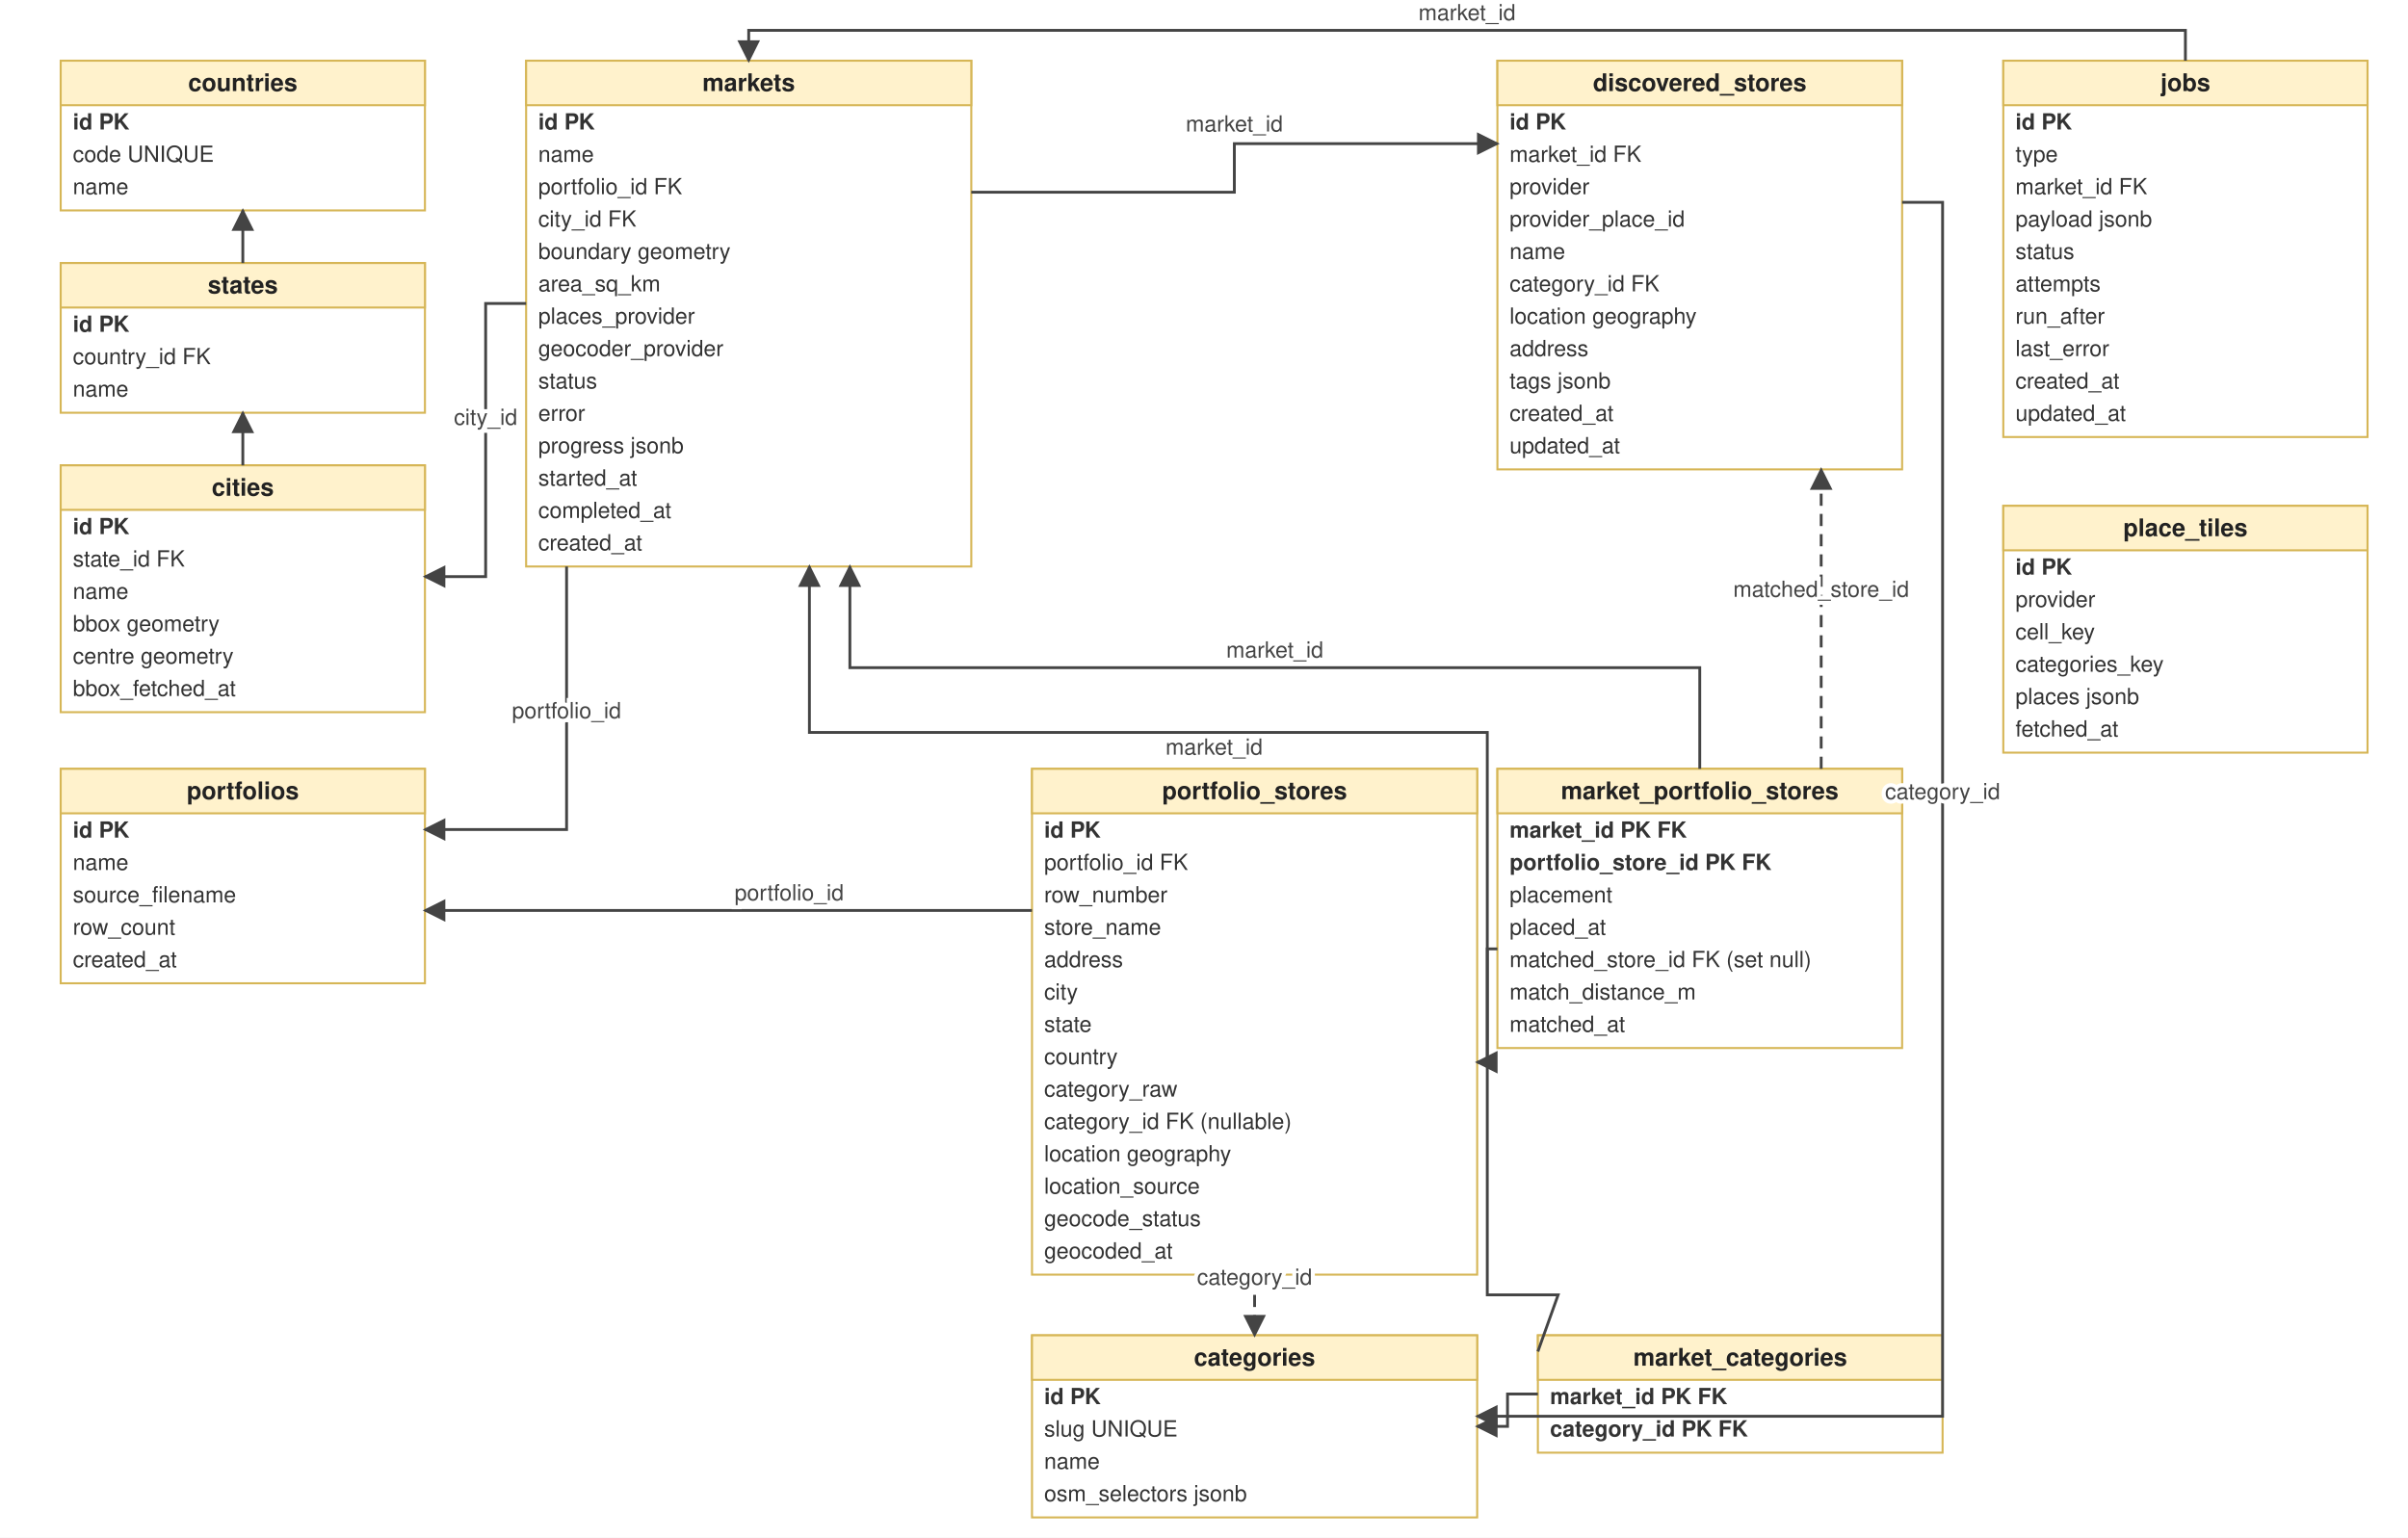
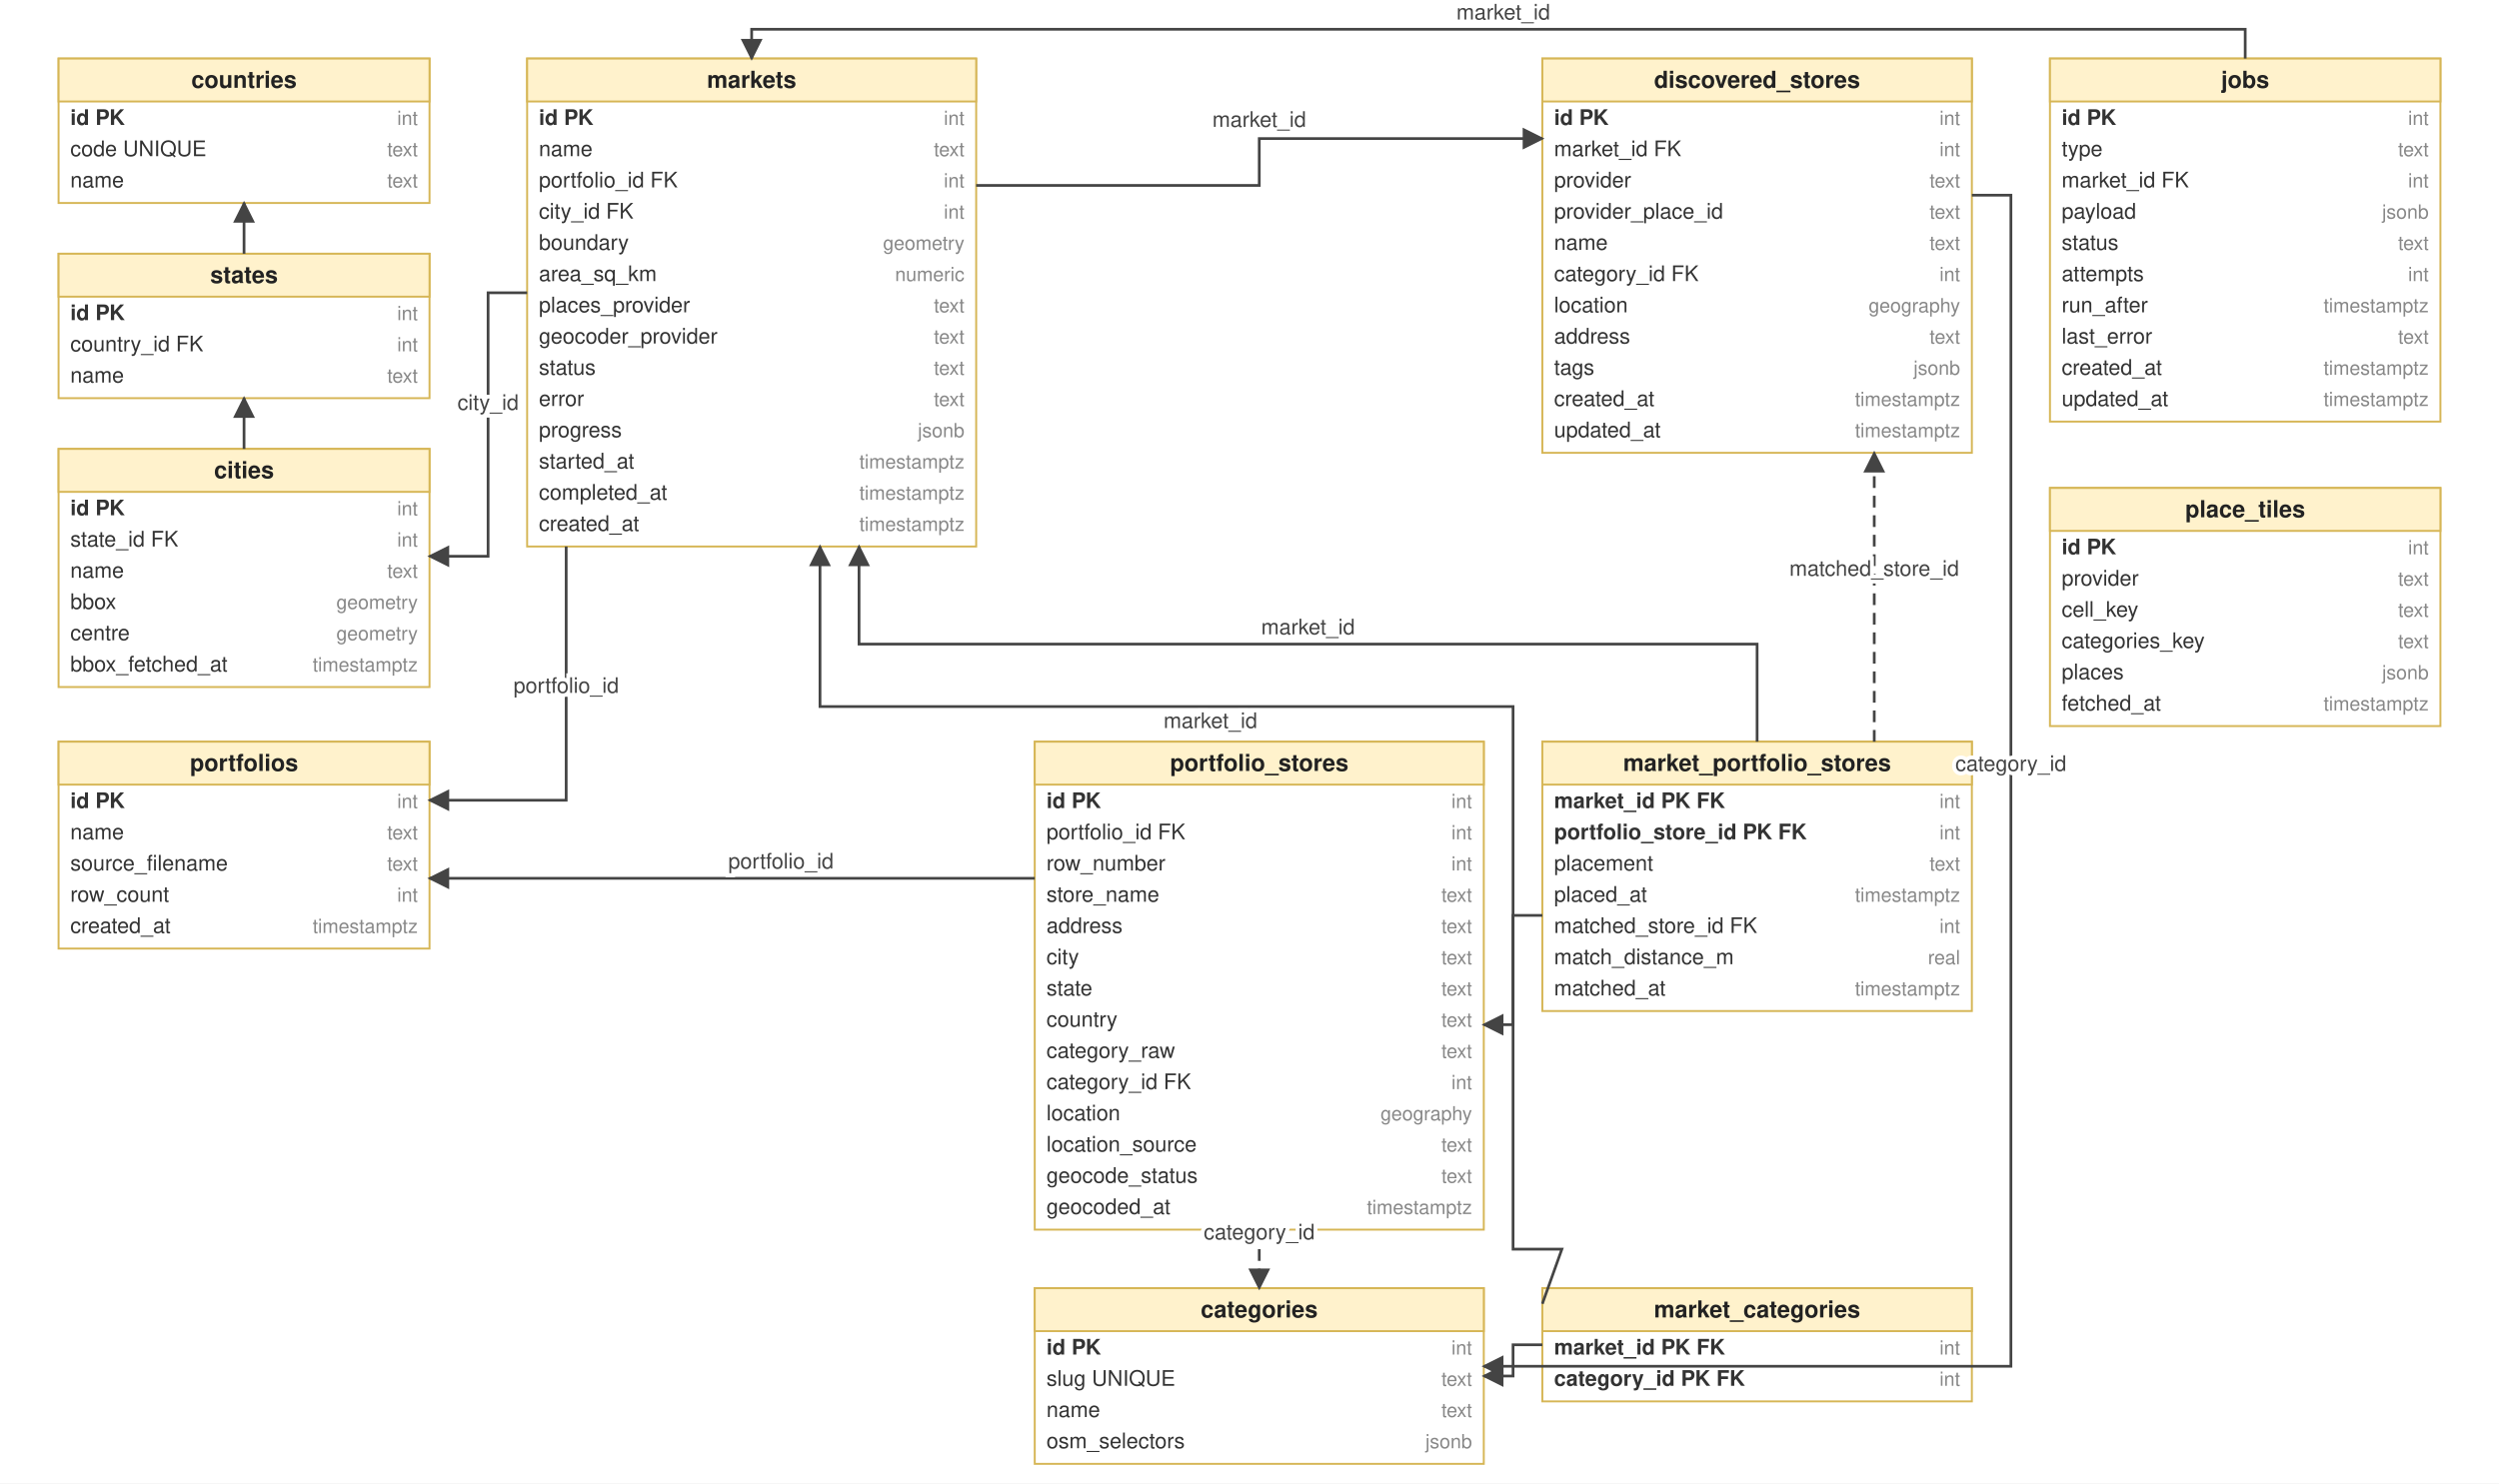
- <svg xmlns="http://www.w3.org/2000/svg" width="1190" height="760" viewBox="0 0 1190 760" font-family="Helvetica, Arial, sans-serif" font-size="12">
+ <svg xmlns="http://www.w3.org/2000/svg" width="1280" height="760" viewBox="0 0 1280 760" font-family="Helvetica, Arial, sans-serif" font-size="12">
  <defs>
    <marker id="arrow" viewBox="0 0 10 10" refX="9" refY="5" markerWidth="8" markerHeight="8" orient="auto-start-reverse">
      <path d="M0,0 L10,5 L0,10 z" fill="#444" />
    </marker>
  </defs>
-   <rect width="1190" height="760" fill="#ffffff" />
-   <rect x="30" y="30" width="180" height="74" fill="#ffffff" stroke="#d6b656" />
-   <rect x="30" y="30" width="180" height="22" fill="#fff2cc" stroke="#d6b656" />
-   <text x="120.0" y="45" text-anchor="middle" font-size="12" font-weight="bold" fill="#222">countries</text>
-   <text x="36" y="64" font-size="11" font-weight="bold" fill="#333">id PK</text>
-   <text x="36" y="80" font-size="11" fill="#333">code UNIQUE</text>
+   <rect width="1280" height="760" fill="#ffffff" />
+   <rect x="30" y="30" width="190" height="74" fill="#ffffff" stroke="#d6b656" />
+   <rect x="30" y="30" width="190" height="22" fill="#fff2cc" stroke="#d6b656" />
+   <text x="125.0" y="45" text-anchor="middle" font-size="12" font-weight="bold" fill="#222">countries</text>
+   <text x="36" y="64" font-size="11" font-weight="bold" fill="#333">id  PK</text>
+   <text x="214" y="64" font-size="10" text-anchor="end" fill="#888">int</text>
+   <text x="36" y="80" font-size="11" fill="#333">code  UNIQUE</text>
+   <text x="214" y="80" font-size="10" text-anchor="end" fill="#888">text</text>
  <text x="36" y="96" font-size="11" fill="#333">name</text>
-   <rect x="30" y="130" width="180" height="74" fill="#ffffff" stroke="#d6b656" />
-   <rect x="30" y="130" width="180" height="22" fill="#fff2cc" stroke="#d6b656" />
-   <text x="120.0" y="145" text-anchor="middle" font-size="12" font-weight="bold" fill="#222">states</text>
-   <text x="36" y="164" font-size="11" font-weight="bold" fill="#333">id PK</text>
-   <text x="36" y="180" font-size="11" fill="#333">country_id FK</text>
+   <text x="214" y="96" font-size="10" text-anchor="end" fill="#888">text</text>
+   <rect x="30" y="130" width="190" height="74" fill="#ffffff" stroke="#d6b656" />
+   <rect x="30" y="130" width="190" height="22" fill="#fff2cc" stroke="#d6b656" />
+   <text x="125.0" y="145" text-anchor="middle" font-size="12" font-weight="bold" fill="#222">states</text>
+   <text x="36" y="164" font-size="11" font-weight="bold" fill="#333">id  PK</text>
+   <text x="214" y="164" font-size="10" text-anchor="end" fill="#888">int</text>
+   <text x="36" y="180" font-size="11" fill="#333">country_id  FK</text>
+   <text x="214" y="180" font-size="10" text-anchor="end" fill="#888">int</text>
  <text x="36" y="196" font-size="11" fill="#333">name</text>
-   <rect x="30" y="230" width="180" height="122" fill="#ffffff" stroke="#d6b656" />
-   <rect x="30" y="230" width="180" height="22" fill="#fff2cc" stroke="#d6b656" />
-   <text x="120.0" y="245" text-anchor="middle" font-size="12" font-weight="bold" fill="#222">cities</text>
-   <text x="36" y="264" font-size="11" font-weight="bold" fill="#333">id PK</text>
-   <text x="36" y="280" font-size="11" fill="#333">state_id FK</text>
+   <text x="214" y="196" font-size="10" text-anchor="end" fill="#888">text</text>
+   <rect x="30" y="230" width="190" height="122" fill="#ffffff" stroke="#d6b656" />
+   <rect x="30" y="230" width="190" height="22" fill="#fff2cc" stroke="#d6b656" />
+   <text x="125.0" y="245" text-anchor="middle" font-size="12" font-weight="bold" fill="#222">cities</text>
+   <text x="36" y="264" font-size="11" font-weight="bold" fill="#333">id  PK</text>
+   <text x="214" y="264" font-size="10" text-anchor="end" fill="#888">int</text>
+   <text x="36" y="280" font-size="11" fill="#333">state_id  FK</text>
+   <text x="214" y="280" font-size="10" text-anchor="end" fill="#888">int</text>
  <text x="36" y="296" font-size="11" fill="#333">name</text>
-   <text x="36" y="312" font-size="11" fill="#333">bbox geometry</text>
-   <text x="36" y="328" font-size="11" fill="#333">centre geometry</text>
+   <text x="214" y="296" font-size="10" text-anchor="end" fill="#888">text</text>
+   <text x="36" y="312" font-size="11" fill="#333">bbox</text>
+   <text x="214" y="312" font-size="10" text-anchor="end" fill="#888">geometry</text>
+   <text x="36" y="328" font-size="11" fill="#333">centre</text>
+   <text x="214" y="328" font-size="10" text-anchor="end" fill="#888">geometry</text>
  <text x="36" y="344" font-size="11" fill="#333">bbox_fetched_at</text>
-   <rect x="30" y="380" width="180" height="106" fill="#ffffff" stroke="#d6b656" />
-   <rect x="30" y="380" width="180" height="22" fill="#fff2cc" stroke="#d6b656" />
-   <text x="120.0" y="395" text-anchor="middle" font-size="12" font-weight="bold" fill="#222">portfolios</text>
-   <text x="36" y="414" font-size="11" font-weight="bold" fill="#333">id PK</text>
+   <text x="214" y="344" font-size="10" text-anchor="end" fill="#888">timestamptz</text>
+   <rect x="30" y="380" width="190" height="106" fill="#ffffff" stroke="#d6b656" />
+   <rect x="30" y="380" width="190" height="22" fill="#fff2cc" stroke="#d6b656" />
+   <text x="125.0" y="395" text-anchor="middle" font-size="12" font-weight="bold" fill="#222">portfolios</text>
+   <text x="36" y="414" font-size="11" font-weight="bold" fill="#333">id  PK</text>
+   <text x="214" y="414" font-size="10" text-anchor="end" fill="#888">int</text>
  <text x="36" y="430" font-size="11" fill="#333">name</text>
+   <text x="214" y="430" font-size="10" text-anchor="end" fill="#888">text</text>
  <text x="36" y="446" font-size="11" fill="#333">source_filename</text>
+   <text x="214" y="446" font-size="10" text-anchor="end" fill="#888">text</text>
  <text x="36" y="462" font-size="11" fill="#333">row_count</text>
+   <text x="214" y="462" font-size="10" text-anchor="end" fill="#888">int</text>
  <text x="36" y="478" font-size="11" fill="#333">created_at</text>
-   <rect x="260" y="30" width="220" height="250" fill="#ffffff" stroke="#d6b656" />
-   <rect x="260" y="30" width="220" height="22" fill="#fff2cc" stroke="#d6b656" />
-   <text x="370.0" y="45" text-anchor="middle" font-size="12" font-weight="bold" fill="#222">markets</text>
-   <text x="266" y="64" font-size="11" font-weight="bold" fill="#333">id PK</text>
-   <text x="266" y="80" font-size="11" fill="#333">name</text>
-   <text x="266" y="96" font-size="11" fill="#333">portfolio_id FK</text>
-   <text x="266" y="112" font-size="11" fill="#333">city_id FK</text>
-   <text x="266" y="128" font-size="11" fill="#333">boundary geometry</text>
-   <text x="266" y="144" font-size="11" fill="#333">area_sq_km</text>
-   <text x="266" y="160" font-size="11" fill="#333">places_provider</text>
-   <text x="266" y="176" font-size="11" fill="#333">geocoder_provider</text>
-   <text x="266" y="192" font-size="11" fill="#333">status</text>
-   <text x="266" y="208" font-size="11" fill="#333">error</text>
-   <text x="266" y="224" font-size="11" fill="#333">progress jsonb</text>
-   <text x="266" y="240" font-size="11" fill="#333">started_at</text>
-   <text x="266" y="256" font-size="11" fill="#333">completed_at</text>
-   <text x="266" y="272" font-size="11" fill="#333">created_at</text>
-   <rect x="510" y="380" width="220" height="250" fill="#ffffff" stroke="#d6b656" />
-   <rect x="510" y="380" width="220" height="22" fill="#fff2cc" stroke="#d6b656" />
-   <text x="620.0" y="395" text-anchor="middle" font-size="12" font-weight="bold" fill="#222">portfolio_stores</text>
-   <text x="516" y="414" font-size="11" font-weight="bold" fill="#333">id PK</text>
-   <text x="516" y="430" font-size="11" fill="#333">portfolio_id FK</text>
-   <text x="516" y="446" font-size="11" fill="#333">row_number</text>
-   <text x="516" y="462" font-size="11" fill="#333">store_name</text>
-   <text x="516" y="478" font-size="11" fill="#333">address</text>
-   <text x="516" y="494" font-size="11" fill="#333">city</text>
-   <text x="516" y="510" font-size="11" fill="#333">state</text>
-   <text x="516" y="526" font-size="11" fill="#333">country</text>
-   <text x="516" y="542" font-size="11" fill="#333">category_raw</text>
-   <text x="516" y="558" font-size="11" fill="#333">category_id FK (nullable)</text>
-   <text x="516" y="574" font-size="11" fill="#333">location geography</text>
-   <text x="516" y="590" font-size="11" fill="#333">location_source</text>
-   <text x="516" y="606" font-size="11" fill="#333">geocode_status</text>
-   <text x="516" y="622" font-size="11" fill="#333">geocoded_at</text>
-   <rect x="740" y="380" width="200" height="138" fill="#ffffff" stroke="#d6b656" />
-   <rect x="740" y="380" width="200" height="22" fill="#fff2cc" stroke="#d6b656" />
-   <text x="840.0" y="395" text-anchor="middle" font-size="12" font-weight="bold" fill="#222">market_portfolio_stores</text>
-   <text x="746" y="414" font-size="11" font-weight="bold" fill="#333">market_id PK FK</text>
-   <text x="746" y="430" font-size="11" font-weight="bold" fill="#333">portfolio_store_id PK FK</text>
-   <text x="746" y="446" font-size="11" fill="#333">placement</text>
-   <text x="746" y="462" font-size="11" fill="#333">placed_at</text>
-   <text x="746" y="478" font-size="11" fill="#333">matched_store_id FK (set null)</text>
-   <text x="746" y="494" font-size="11" fill="#333">match_distance_m</text>
-   <text x="746" y="510" font-size="11" fill="#333">matched_at</text>
-   <rect x="740" y="30" width="200" height="202" fill="#ffffff" stroke="#d6b656" />
-   <rect x="740" y="30" width="200" height="22" fill="#fff2cc" stroke="#d6b656" />
-   <text x="840.0" y="45" text-anchor="middle" font-size="12" font-weight="bold" fill="#222">discovered_stores</text>
-   <text x="746" y="64" font-size="11" font-weight="bold" fill="#333">id PK</text>
-   <text x="746" y="80" font-size="11" fill="#333">market_id FK</text>
-   <text x="746" y="96" font-size="11" fill="#333">provider</text>
-   <text x="746" y="112" font-size="11" fill="#333">provider_place_id</text>
-   <text x="746" y="128" font-size="11" fill="#333">name</text>
-   <text x="746" y="144" font-size="11" fill="#333">category_id FK</text>
-   <text x="746" y="160" font-size="11" fill="#333">location geography</text>
-   <text x="746" y="176" font-size="11" fill="#333">address</text>
-   <text x="746" y="192" font-size="11" fill="#333">tags jsonb</text>
-   <text x="746" y="208" font-size="11" fill="#333">created_at</text>
-   <text x="746" y="224" font-size="11" fill="#333">updated_at</text>
-   <rect x="990" y="30" width="180" height="186" fill="#ffffff" stroke="#d6b656" />
-   <rect x="990" y="30" width="180" height="22" fill="#fff2cc" stroke="#d6b656" />
-   <text x="1080.0" y="45" text-anchor="middle" font-size="12" font-weight="bold" fill="#222">jobs</text>
-   <text x="996" y="64" font-size="11" font-weight="bold" fill="#333">id PK</text>
-   <text x="996" y="80" font-size="11" fill="#333">type</text>
-   <text x="996" y="96" font-size="11" fill="#333">market_id FK</text>
-   <text x="996" y="112" font-size="11" fill="#333">payload jsonb</text>
-   <text x="996" y="128" font-size="11" fill="#333">status</text>
-   <text x="996" y="144" font-size="11" fill="#333">attempts</text>
-   <text x="996" y="160" font-size="11" fill="#333">run_after</text>
-   <text x="996" y="176" font-size="11" fill="#333">last_error</text>
-   <text x="996" y="192" font-size="11" fill="#333">created_at</text>
-   <text x="996" y="208" font-size="11" fill="#333">updated_at</text>
-   <rect x="990" y="250" width="180" height="122" fill="#ffffff" stroke="#d6b656" />
-   <rect x="990" y="250" width="180" height="22" fill="#fff2cc" stroke="#d6b656" />
-   <text x="1080.0" y="265" text-anchor="middle" font-size="12" font-weight="bold" fill="#222">place_tiles</text>
-   <text x="996" y="284" font-size="11" font-weight="bold" fill="#333">id PK</text>
-   <text x="996" y="300" font-size="11" fill="#333">provider</text>
-   <text x="996" y="316" font-size="11" fill="#333">cell_key</text>
-   <text x="996" y="332" font-size="11" fill="#333">categories_key</text>
-   <text x="996" y="348" font-size="11" fill="#333">places jsonb</text>
-   <text x="996" y="364" font-size="11" fill="#333">fetched_at</text>
-   <rect x="510" y="660" width="220" height="90" fill="#ffffff" stroke="#d6b656" />
-   <rect x="510" y="660" width="220" height="22" fill="#fff2cc" stroke="#d6b656" />
-   <text x="620.0" y="675" text-anchor="middle" font-size="12" font-weight="bold" fill="#222">categories</text>
-   <text x="516" y="694" font-size="11" font-weight="bold" fill="#333">id PK</text>
-   <text x="516" y="710" font-size="11" fill="#333">slug UNIQUE</text>
-   <text x="516" y="726" font-size="11" fill="#333">name</text>
-   <text x="516" y="742" font-size="11" fill="#333">osm_selectors jsonb</text>
-   <rect x="760" y="660" width="200" height="58" fill="#ffffff" stroke="#d6b656" />
-   <rect x="760" y="660" width="200" height="22" fill="#fff2cc" stroke="#d6b656" />
-   <text x="860.0" y="675" text-anchor="middle" font-size="12" font-weight="bold" fill="#222">market_categories</text>
-   <text x="766" y="694" font-size="11" font-weight="bold" fill="#333">market_id PK FK</text>
-   <text x="766" y="710" font-size="11" font-weight="bold" fill="#333">category_id PK FK</text>
-   <path d="M120.0,130 V117.0 H120.0 V104" fill="none" stroke="#444" stroke-width="1.4" marker-end="url(#arrow)" />
-   <path d="M120.0,230 V217.0 H120.0 V204" fill="none" stroke="#444" stroke-width="1.4" marker-end="url(#arrow)" />
-   <path d="M260,150 L240,150 L240,285 L210,285" fill="none" stroke="#444" stroke-width="1.4" marker-end="url(#arrow)" />
-   <text x="240" y="210" text-anchor="middle" font-size="11" fill="#444" stroke="#fff" stroke-width="4" paint-order="stroke">city_id</text>
-   <path d="M280,280 L280,300 L280,410 L210,410" fill="none" stroke="#444" stroke-width="1.4" marker-end="url(#arrow)" />
-   <text x="280" y="355" text-anchor="middle" font-size="11" fill="#444" stroke="#fff" stroke-width="4" paint-order="stroke">portfolio_id</text>
-   <path d="M510,450 L490,450 L220,450 L210,450" fill="none" stroke="#444" stroke-width="1.4" marker-end="url(#arrow)" />
-   <text x="390" y="445" text-anchor="middle" font-size="11" fill="#444" stroke="#fff" stroke-width="4" paint-order="stroke">portfolio_id</text>
-   <path d="M740,469.0 H735.0 V525.0 H730" fill="none" stroke="#444" stroke-width="1.4" marker-end="url(#arrow)" />
-   <path d="M480,95.0 H610.0 V71.0 H740" fill="none" stroke="#444" stroke-width="1.4" marker-end="url(#arrow)" />
-   <text x="610.0" y="65.0" text-anchor="middle" font-size="11" fill="#444" stroke="#fff" stroke-width="4" paint-order="stroke">market_id</text>
-   <path d="M840,380 L840,330 L420,330 L420,280" fill="none" stroke="#444" stroke-width="1.4" marker-end="url(#arrow)" />
-   <text x="630" y="325" text-anchor="middle" font-size="11" fill="#444" stroke="#fff" stroke-width="4" paint-order="stroke">market_id</text>
-   <path d="M900,380 L900,300 L900,232" fill="none" stroke="#444" stroke-width="1.4" marker-end="url(#arrow)" stroke-dasharray="6 4" />
-   <text x="900" y="295" text-anchor="middle" font-size="11" fill="#444" stroke="#fff" stroke-width="4" paint-order="stroke">matched_store_id</text>
-   <path d="M1080,30 L1080,15 L370,15 L370,30" fill="none" stroke="#444" stroke-width="1.4" marker-end="url(#arrow)" />
-   <text x="725" y="10" text-anchor="middle" font-size="11" fill="#444" stroke="#fff" stroke-width="4" paint-order="stroke">market_id</text>
-   <path d="M620,630 L620,640 L620,660" fill="none" stroke="#444" stroke-width="1.4" marker-end="url(#arrow)" stroke-dasharray="6 4" />
-   <text x="620" y="635" text-anchor="middle" font-size="11" fill="#444" stroke="#fff" stroke-width="4" paint-order="stroke">category_id</text>
-   <path d="M940,100 L960,100 L960,700 L730,700" fill="none" stroke="#444" stroke-width="1.4" marker-end="url(#arrow)" />
-   <text x="960" y="395" text-anchor="middle" font-size="11" fill="#444" stroke="#fff" stroke-width="4" paint-order="stroke">category_id</text>
-   <path d="M760,668 L770,640 L735,640 L735,362 L400,362 L400,280" fill="none" stroke="#444" stroke-width="1.4" marker-end="url(#arrow)" />
-   <text x="600" y="373" text-anchor="middle" font-size="11" fill="#444" stroke="#fff" stroke-width="4" paint-order="stroke">market_id</text>
-   <path d="M760,689.0 H745.0 V705.0 H730" fill="none" stroke="#444" stroke-width="1.4" marker-end="url(#arrow)" />
+   <text x="214" y="478" font-size="10" text-anchor="end" fill="#888">timestamptz</text>
+   <rect x="270" y="30" width="230" height="250" fill="#ffffff" stroke="#d6b656" />
+   <rect x="270" y="30" width="230" height="22" fill="#fff2cc" stroke="#d6b656" />
+   <text x="385.0" y="45" text-anchor="middle" font-size="12" font-weight="bold" fill="#222">markets</text>
+   <text x="276" y="64" font-size="11" font-weight="bold" fill="#333">id  PK</text>
+   <text x="494" y="64" font-size="10" text-anchor="end" fill="#888">int</text>
+   <text x="276" y="80" font-size="11" fill="#333">name</text>
+   <text x="494" y="80" font-size="10" text-anchor="end" fill="#888">text</text>
+   <text x="276" y="96" font-size="11" fill="#333">portfolio_id  FK</text>
+   <text x="494" y="96" font-size="10" text-anchor="end" fill="#888">int</text>
+   <text x="276" y="112" font-size="11" fill="#333">city_id  FK</text>
+   <text x="494" y="112" font-size="10" text-anchor="end" fill="#888">int</text>
+   <text x="276" y="128" font-size="11" fill="#333">boundary</text>
+   <text x="494" y="128" font-size="10" text-anchor="end" fill="#888">geometry</text>
+   <text x="276" y="144" font-size="11" fill="#333">area_sq_km</text>
+   <text x="494" y="144" font-size="10" text-anchor="end" fill="#888">numeric</text>
+   <text x="276" y="160" font-size="11" fill="#333">places_provider</text>
+   <text x="494" y="160" font-size="10" text-anchor="end" fill="#888">text</text>
+   <text x="276" y="176" font-size="11" fill="#333">geocoder_provider</text>
+   <text x="494" y="176" font-size="10" text-anchor="end" fill="#888">text</text>
+   <text x="276" y="192" font-size="11" fill="#333">status</text>
+   <text x="494" y="192" font-size="10" text-anchor="end" fill="#888">text</text>
+   <text x="276" y="208" font-size="11" fill="#333">error</text>
+   <text x="494" y="208" font-size="10" text-anchor="end" fill="#888">text</text>
+   <text x="276" y="224" font-size="11" fill="#333">progress</text>
+   <text x="494" y="224" font-size="10" text-anchor="end" fill="#888">jsonb</text>
+   <text x="276" y="240" font-size="11" fill="#333">started_at</text>
+   <text x="494" y="240" font-size="10" text-anchor="end" fill="#888">timestamptz</text>
+   <text x="276" y="256" font-size="11" fill="#333">completed_at</text>
+   <text x="494" y="256" font-size="10" text-anchor="end" fill="#888">timestamptz</text>
+   <text x="276" y="272" font-size="11" fill="#333">created_at</text>
+   <text x="494" y="272" font-size="10" text-anchor="end" fill="#888">timestamptz</text>
+   <rect x="530" y="380" width="230" height="250" fill="#ffffff" stroke="#d6b656" />
+   <rect x="530" y="380" width="230" height="22" fill="#fff2cc" stroke="#d6b656" />
+   <text x="645.0" y="395" text-anchor="middle" font-size="12" font-weight="bold" fill="#222">portfolio_stores</text>
+   <text x="536" y="414" font-size="11" font-weight="bold" fill="#333">id  PK</text>
+   <text x="754" y="414" font-size="10" text-anchor="end" fill="#888">int</text>
+   <text x="536" y="430" font-size="11" fill="#333">portfolio_id  FK</text>
+   <text x="754" y="430" font-size="10" text-anchor="end" fill="#888">int</text>
+   <text x="536" y="446" font-size="11" fill="#333">row_number</text>
+   <text x="754" y="446" font-size="10" text-anchor="end" fill="#888">int</text>
+   <text x="536" y="462" font-size="11" fill="#333">store_name</text>
+   <text x="754" y="462" font-size="10" text-anchor="end" fill="#888">text</text>
+   <text x="536" y="478" font-size="11" fill="#333">address</text>
+   <text x="754" y="478" font-size="10" text-anchor="end" fill="#888">text</text>
+   <text x="536" y="494" font-size="11" fill="#333">city</text>
+   <text x="754" y="494" font-size="10" text-anchor="end" fill="#888">text</text>
+   <text x="536" y="510" font-size="11" fill="#333">state</text>
+   <text x="754" y="510" font-size="10" text-anchor="end" fill="#888">text</text>
+   <text x="536" y="526" font-size="11" fill="#333">country</text>
+   <text x="754" y="526" font-size="10" text-anchor="end" fill="#888">text</text>
+   <text x="536" y="542" font-size="11" fill="#333">category_raw</text>
+   <text x="754" y="542" font-size="10" text-anchor="end" fill="#888">text</text>
+   <text x="536" y="558" font-size="11" fill="#333">category_id  FK</text>
+   <text x="754" y="558" font-size="10" text-anchor="end" fill="#888">int</text>
+   <text x="536" y="574" font-size="11" fill="#333">location</text>
+   <text x="754" y="574" font-size="10" text-anchor="end" fill="#888">geography</text>
+   <text x="536" y="590" font-size="11" fill="#333">location_source</text>
+   <text x="754" y="590" font-size="10" text-anchor="end" fill="#888">text</text>
+   <text x="536" y="606" font-size="11" fill="#333">geocode_status</text>
+   <text x="754" y="606" font-size="10" text-anchor="end" fill="#888">text</text>
+   <text x="536" y="622" font-size="11" fill="#333">geocoded_at</text>
+   <text x="754" y="622" font-size="10" text-anchor="end" fill="#888">timestamptz</text>
+   <rect x="790" y="380" width="220" height="138" fill="#ffffff" stroke="#d6b656" />
+   <rect x="790" y="380" width="220" height="22" fill="#fff2cc" stroke="#d6b656" />
+   <text x="900.0" y="395" text-anchor="middle" font-size="12" font-weight="bold" fill="#222">market_portfolio_stores</text>
+   <text x="796" y="414" font-size="11" font-weight="bold" fill="#333">market_id  PK FK</text>
+   <text x="1004" y="414" font-size="10" text-anchor="end" fill="#888">int</text>
+   <text x="796" y="430" font-size="11" font-weight="bold" fill="#333">portfolio_store_id  PK FK</text>
+   <text x="1004" y="430" font-size="10" text-anchor="end" fill="#888">int</text>
+   <text x="796" y="446" font-size="11" fill="#333">placement</text>
+   <text x="1004" y="446" font-size="10" text-anchor="end" fill="#888">text</text>
+   <text x="796" y="462" font-size="11" fill="#333">placed_at</text>
+   <text x="1004" y="462" font-size="10" text-anchor="end" fill="#888">timestamptz</text>
+   <text x="796" y="478" font-size="11" fill="#333">matched_store_id  FK</text>
+   <text x="1004" y="478" font-size="10" text-anchor="end" fill="#888">int</text>
+   <text x="796" y="494" font-size="11" fill="#333">match_distance_m</text>
+   <text x="1004" y="494" font-size="10" text-anchor="end" fill="#888">real</text>
+   <text x="796" y="510" font-size="11" fill="#333">matched_at</text>
+   <text x="1004" y="510" font-size="10" text-anchor="end" fill="#888">timestamptz</text>
+   <rect x="790" y="30" width="220" height="202" fill="#ffffff" stroke="#d6b656" />
+   <rect x="790" y="30" width="220" height="22" fill="#fff2cc" stroke="#d6b656" />
+   <text x="900.0" y="45" text-anchor="middle" font-size="12" font-weight="bold" fill="#222">discovered_stores</text>
+   <text x="796" y="64" font-size="11" font-weight="bold" fill="#333">id  PK</text>
+   <text x="1004" y="64" font-size="10" text-anchor="end" fill="#888">int</text>
+   <text x="796" y="80" font-size="11" fill="#333">market_id  FK</text>
+   <text x="1004" y="80" font-size="10" text-anchor="end" fill="#888">int</text>
+   <text x="796" y="96" font-size="11" fill="#333">provider</text>
+   <text x="1004" y="96" font-size="10" text-anchor="end" fill="#888">text</text>
+   <text x="796" y="112" font-size="11" fill="#333">provider_place_id</text>
+   <text x="1004" y="112" font-size="10" text-anchor="end" fill="#888">text</text>
+   <text x="796" y="128" font-size="11" fill="#333">name</text>
+   <text x="1004" y="128" font-size="10" text-anchor="end" fill="#888">text</text>
+   <text x="796" y="144" font-size="11" fill="#333">category_id  FK</text>
+   <text x="1004" y="144" font-size="10" text-anchor="end" fill="#888">int</text>
+   <text x="796" y="160" font-size="11" fill="#333">location</text>
+   <text x="1004" y="160" font-size="10" text-anchor="end" fill="#888">geography</text>
+   <text x="796" y="176" font-size="11" fill="#333">address</text>
+   <text x="1004" y="176" font-size="10" text-anchor="end" fill="#888">text</text>
+   <text x="796" y="192" font-size="11" fill="#333">tags</text>
+   <text x="1004" y="192" font-size="10" text-anchor="end" fill="#888">jsonb</text>
+   <text x="796" y="208" font-size="11" fill="#333">created_at</text>
+   <text x="1004" y="208" font-size="10" text-anchor="end" fill="#888">timestamptz</text>
+   <text x="796" y="224" font-size="11" fill="#333">updated_at</text>
+   <text x="1004" y="224" font-size="10" text-anchor="end" fill="#888">timestamptz</text>
+   <rect x="1050" y="30" width="200" height="186" fill="#ffffff" stroke="#d6b656" />
+   <rect x="1050" y="30" width="200" height="22" fill="#fff2cc" stroke="#d6b656" />
+   <text x="1150.0" y="45" text-anchor="middle" font-size="12" font-weight="bold" fill="#222">jobs</text>
+   <text x="1056" y="64" font-size="11" font-weight="bold" fill="#333">id  PK</text>
+   <text x="1244" y="64" font-size="10" text-anchor="end" fill="#888">int</text>
+   <text x="1056" y="80" font-size="11" fill="#333">type</text>
+   <text x="1244" y="80" font-size="10" text-anchor="end" fill="#888">text</text>
+   <text x="1056" y="96" font-size="11" fill="#333">market_id  FK</text>
+   <text x="1244" y="96" font-size="10" text-anchor="end" fill="#888">int</text>
+   <text x="1056" y="112" font-size="11" fill="#333">payload</text>
+   <text x="1244" y="112" font-size="10" text-anchor="end" fill="#888">jsonb</text>
+   <text x="1056" y="128" font-size="11" fill="#333">status</text>
+   <text x="1244" y="128" font-size="10" text-anchor="end" fill="#888">text</text>
+   <text x="1056" y="144" font-size="11" fill="#333">attempts</text>
+   <text x="1244" y="144" font-size="10" text-anchor="end" fill="#888">int</text>
+   <text x="1056" y="160" font-size="11" fill="#333">run_after</text>
+   <text x="1244" y="160" font-size="10" text-anchor="end" fill="#888">timestamptz</text>
+   <text x="1056" y="176" font-size="11" fill="#333">last_error</text>
+   <text x="1244" y="176" font-size="10" text-anchor="end" fill="#888">text</text>
+   <text x="1056" y="192" font-size="11" fill="#333">created_at</text>
+   <text x="1244" y="192" font-size="10" text-anchor="end" fill="#888">timestamptz</text>
+   <text x="1056" y="208" font-size="11" fill="#333">updated_at</text>
+   <text x="1244" y="208" font-size="10" text-anchor="end" fill="#888">timestamptz</text>
+   <rect x="1050" y="250" width="200" height="122" fill="#ffffff" stroke="#d6b656" />
+   <rect x="1050" y="250" width="200" height="22" fill="#fff2cc" stroke="#d6b656" />
+   <text x="1150.0" y="265" text-anchor="middle" font-size="12" font-weight="bold" fill="#222">place_tiles</text>
+   <text x="1056" y="284" font-size="11" font-weight="bold" fill="#333">id  PK</text>
+   <text x="1244" y="284" font-size="10" text-anchor="end" fill="#888">int</text>
+   <text x="1056" y="300" font-size="11" fill="#333">provider</text>
+   <text x="1244" y="300" font-size="10" text-anchor="end" fill="#888">text</text>
+   <text x="1056" y="316" font-size="11" fill="#333">cell_key</text>
+   <text x="1244" y="316" font-size="10" text-anchor="end" fill="#888">text</text>
+   <text x="1056" y="332" font-size="11" fill="#333">categories_key</text>
+   <text x="1244" y="332" font-size="10" text-anchor="end" fill="#888">text</text>
+   <text x="1056" y="348" font-size="11" fill="#333">places</text>
+   <text x="1244" y="348" font-size="10" text-anchor="end" fill="#888">jsonb</text>
+   <text x="1056" y="364" font-size="11" fill="#333">fetched_at</text>
+   <text x="1244" y="364" font-size="10" text-anchor="end" fill="#888">timestamptz</text>
+   <rect x="530" y="660" width="230" height="90" fill="#ffffff" stroke="#d6b656" />
+   <rect x="530" y="660" width="230" height="22" fill="#fff2cc" stroke="#d6b656" />
+   <text x="645.0" y="675" text-anchor="middle" font-size="12" font-weight="bold" fill="#222">categories</text>
+   <text x="536" y="694" font-size="11" font-weight="bold" fill="#333">id  PK</text>
+   <text x="754" y="694" font-size="10" text-anchor="end" fill="#888">int</text>
+   <text x="536" y="710" font-size="11" fill="#333">slug  UNIQUE</text>
+   <text x="754" y="710" font-size="10" text-anchor="end" fill="#888">text</text>
+   <text x="536" y="726" font-size="11" fill="#333">name</text>
+   <text x="754" y="726" font-size="10" text-anchor="end" fill="#888">text</text>
+   <text x="536" y="742" font-size="11" fill="#333">osm_selectors</text>
+   <text x="754" y="742" font-size="10" text-anchor="end" fill="#888">jsonb</text>
+   <rect x="790" y="660" width="220" height="58" fill="#ffffff" stroke="#d6b656" />
+   <rect x="790" y="660" width="220" height="22" fill="#fff2cc" stroke="#d6b656" />
+   <text x="900.0" y="675" text-anchor="middle" font-size="12" font-weight="bold" fill="#222">market_categories</text>
+   <text x="796" y="694" font-size="11" font-weight="bold" fill="#333">market_id  PK FK</text>
+   <text x="1004" y="694" font-size="10" text-anchor="end" fill="#888">int</text>
+   <text x="796" y="710" font-size="11" font-weight="bold" fill="#333">category_id  PK FK</text>
+   <text x="1004" y="710" font-size="10" text-anchor="end" fill="#888">int</text>
+   <path d="M125.0,130 V117.0 H125.0 V104" fill="none" stroke="#444" stroke-width="1.4" marker-end="url(#arrow)" />
+   <path d="M125.0,230 V217.0 H125.0 V204" fill="none" stroke="#444" stroke-width="1.4" marker-end="url(#arrow)" />
+   <path d="M270,150 L250,150 L250,285 L220,285" fill="none" stroke="#444" stroke-width="1.4" marker-end="url(#arrow)" />
+   <text x="250" y="210" text-anchor="middle" font-size="11" fill="#444" stroke="#fff" stroke-width="4" paint-order="stroke">city_id</text>
+   <path d="M290,280 L290,300 L290,410 L220,410" fill="none" stroke="#444" stroke-width="1.4" marker-end="url(#arrow)" />
+   <text x="290" y="355" text-anchor="middle" font-size="11" fill="#444" stroke="#fff" stroke-width="4" paint-order="stroke">portfolio_id</text>
+   <path d="M530,450 L510,450 L230,450 L220,450" fill="none" stroke="#444" stroke-width="1.4" marker-end="url(#arrow)" />
+   <text x="400" y="445" text-anchor="middle" font-size="11" fill="#444" stroke="#fff" stroke-width="4" paint-order="stroke">portfolio_id</text>
+   <path d="M790,469.0 H775.0 V525.0 H760" fill="none" stroke="#444" stroke-width="1.4" marker-end="url(#arrow)" />
+   <path d="M500,95.0 H645.0 V71.0 H790" fill="none" stroke="#444" stroke-width="1.4" marker-end="url(#arrow)" />
+   <text x="645.0" y="65.0" text-anchor="middle" font-size="11" fill="#444" stroke="#fff" stroke-width="4" paint-order="stroke">market_id</text>
+   <path d="M900,380 L900,330 L440,330 L440,280" fill="none" stroke="#444" stroke-width="1.4" marker-end="url(#arrow)" />
+   <text x="670" y="325" text-anchor="middle" font-size="11" fill="#444" stroke="#fff" stroke-width="4" paint-order="stroke">market_id</text>
+   <path d="M960,380 L960,300 L960,232" fill="none" stroke="#444" stroke-width="1.4" marker-end="url(#arrow)" stroke-dasharray="6 4" />
+   <text x="960" y="295" text-anchor="middle" font-size="11" fill="#444" stroke="#fff" stroke-width="4" paint-order="stroke">matched_store_id</text>
+   <path d="M1150,30 L1150,15 L385,15 L385,30" fill="none" stroke="#444" stroke-width="1.4" marker-end="url(#arrow)" />
+   <text x="770" y="10" text-anchor="middle" font-size="11" fill="#444" stroke="#fff" stroke-width="4" paint-order="stroke">market_id</text>
+   <path d="M645,630 L645,640 L645,660" fill="none" stroke="#444" stroke-width="1.4" marker-end="url(#arrow)" stroke-dasharray="6 4" />
+   <text x="645" y="635" text-anchor="middle" font-size="11" fill="#444" stroke="#fff" stroke-width="4" paint-order="stroke">category_id</text>
+   <path d="M1010,100 L1030,100 L1030,700 L760,700" fill="none" stroke="#444" stroke-width="1.4" marker-end="url(#arrow)" />
+   <text x="1030" y="395" text-anchor="middle" font-size="11" fill="#444" stroke="#fff" stroke-width="4" paint-order="stroke">category_id</text>
+   <path d="M790,668 L800,640 L775,640 L775,362 L420,362 L420,280" fill="none" stroke="#444" stroke-width="1.4" marker-end="url(#arrow)" />
+   <text x="620" y="373" text-anchor="middle" font-size="11" fill="#444" stroke="#fff" stroke-width="4" paint-order="stroke">market_id</text>
+   <path d="M790,689.0 H775.0 V705.0 H760" fill="none" stroke="#444" stroke-width="1.4" marker-end="url(#arrow)" />
</svg>
